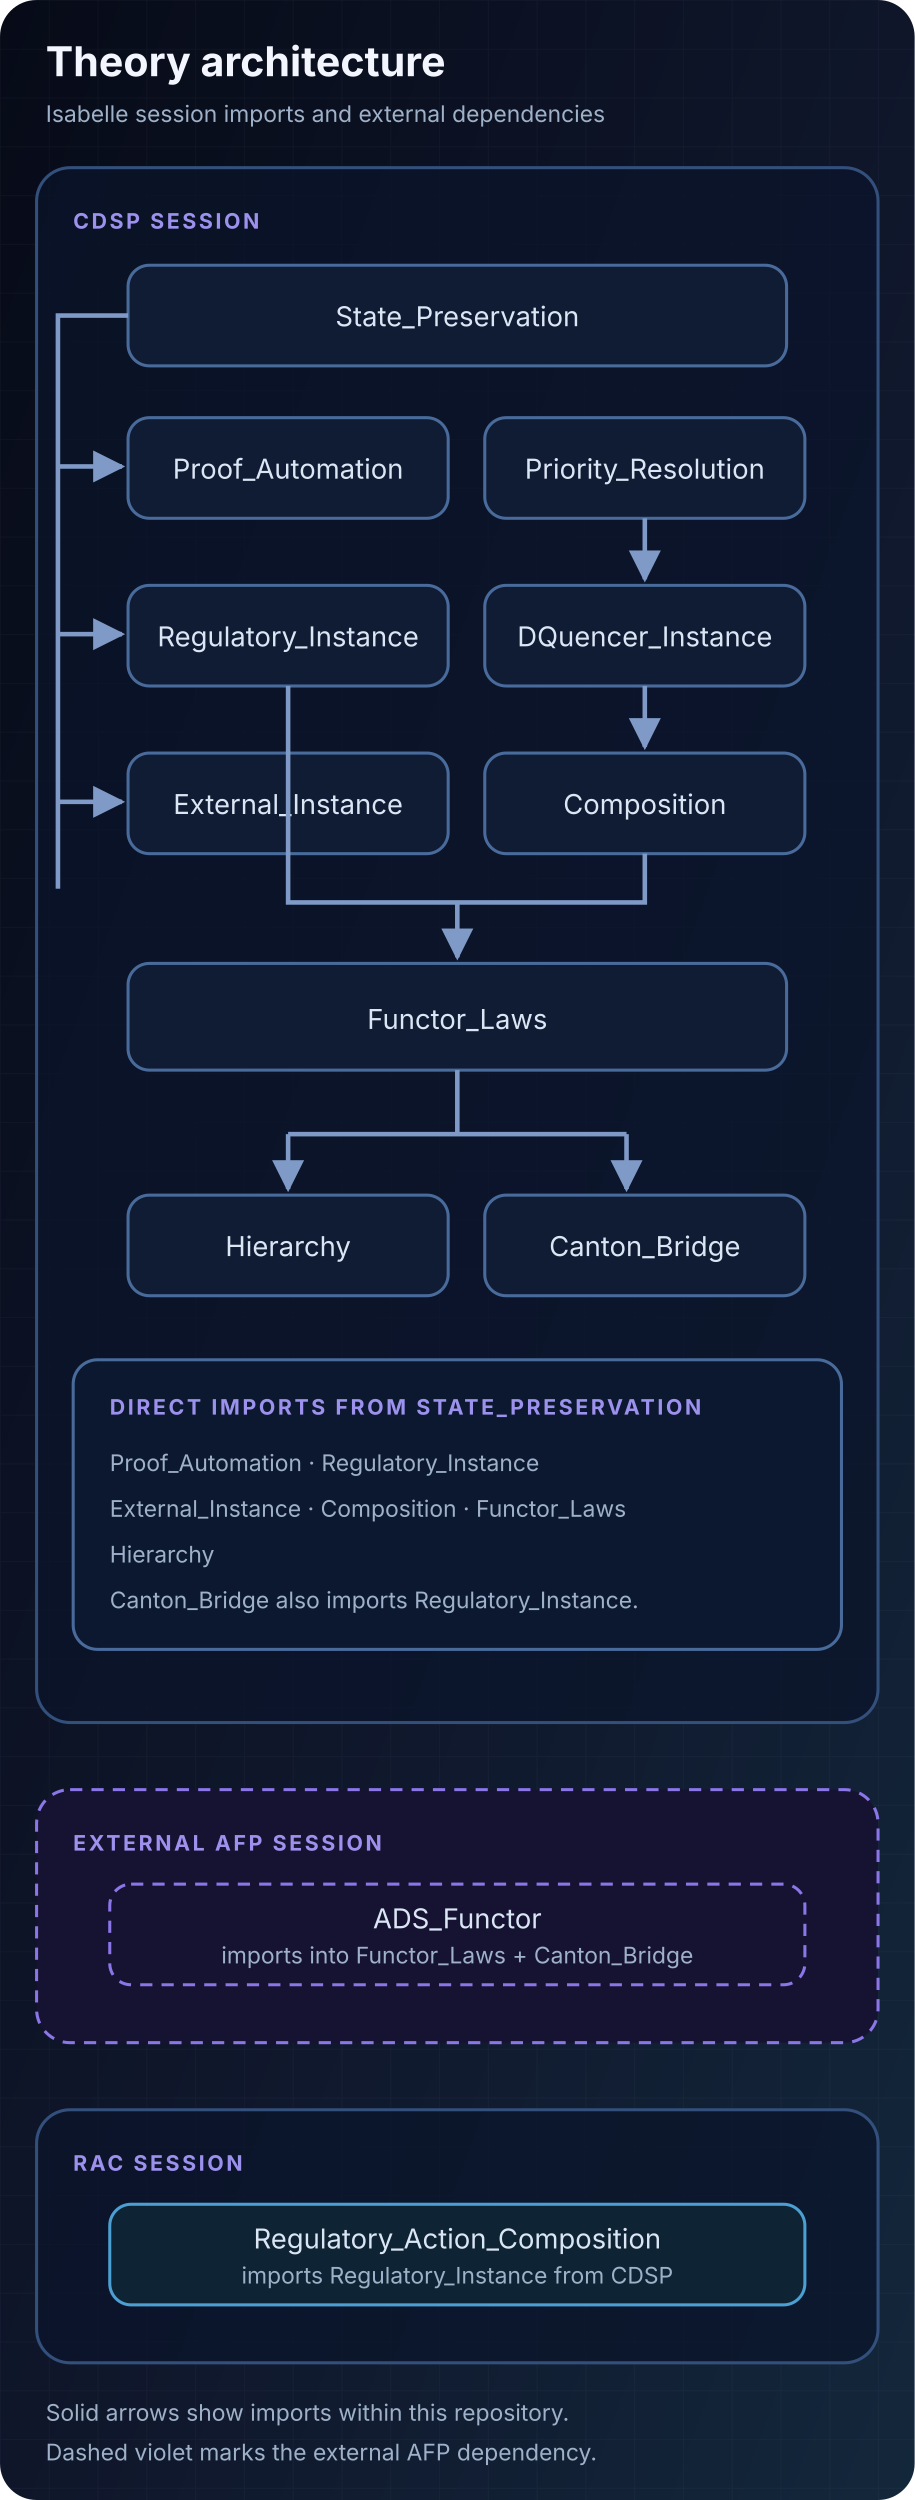
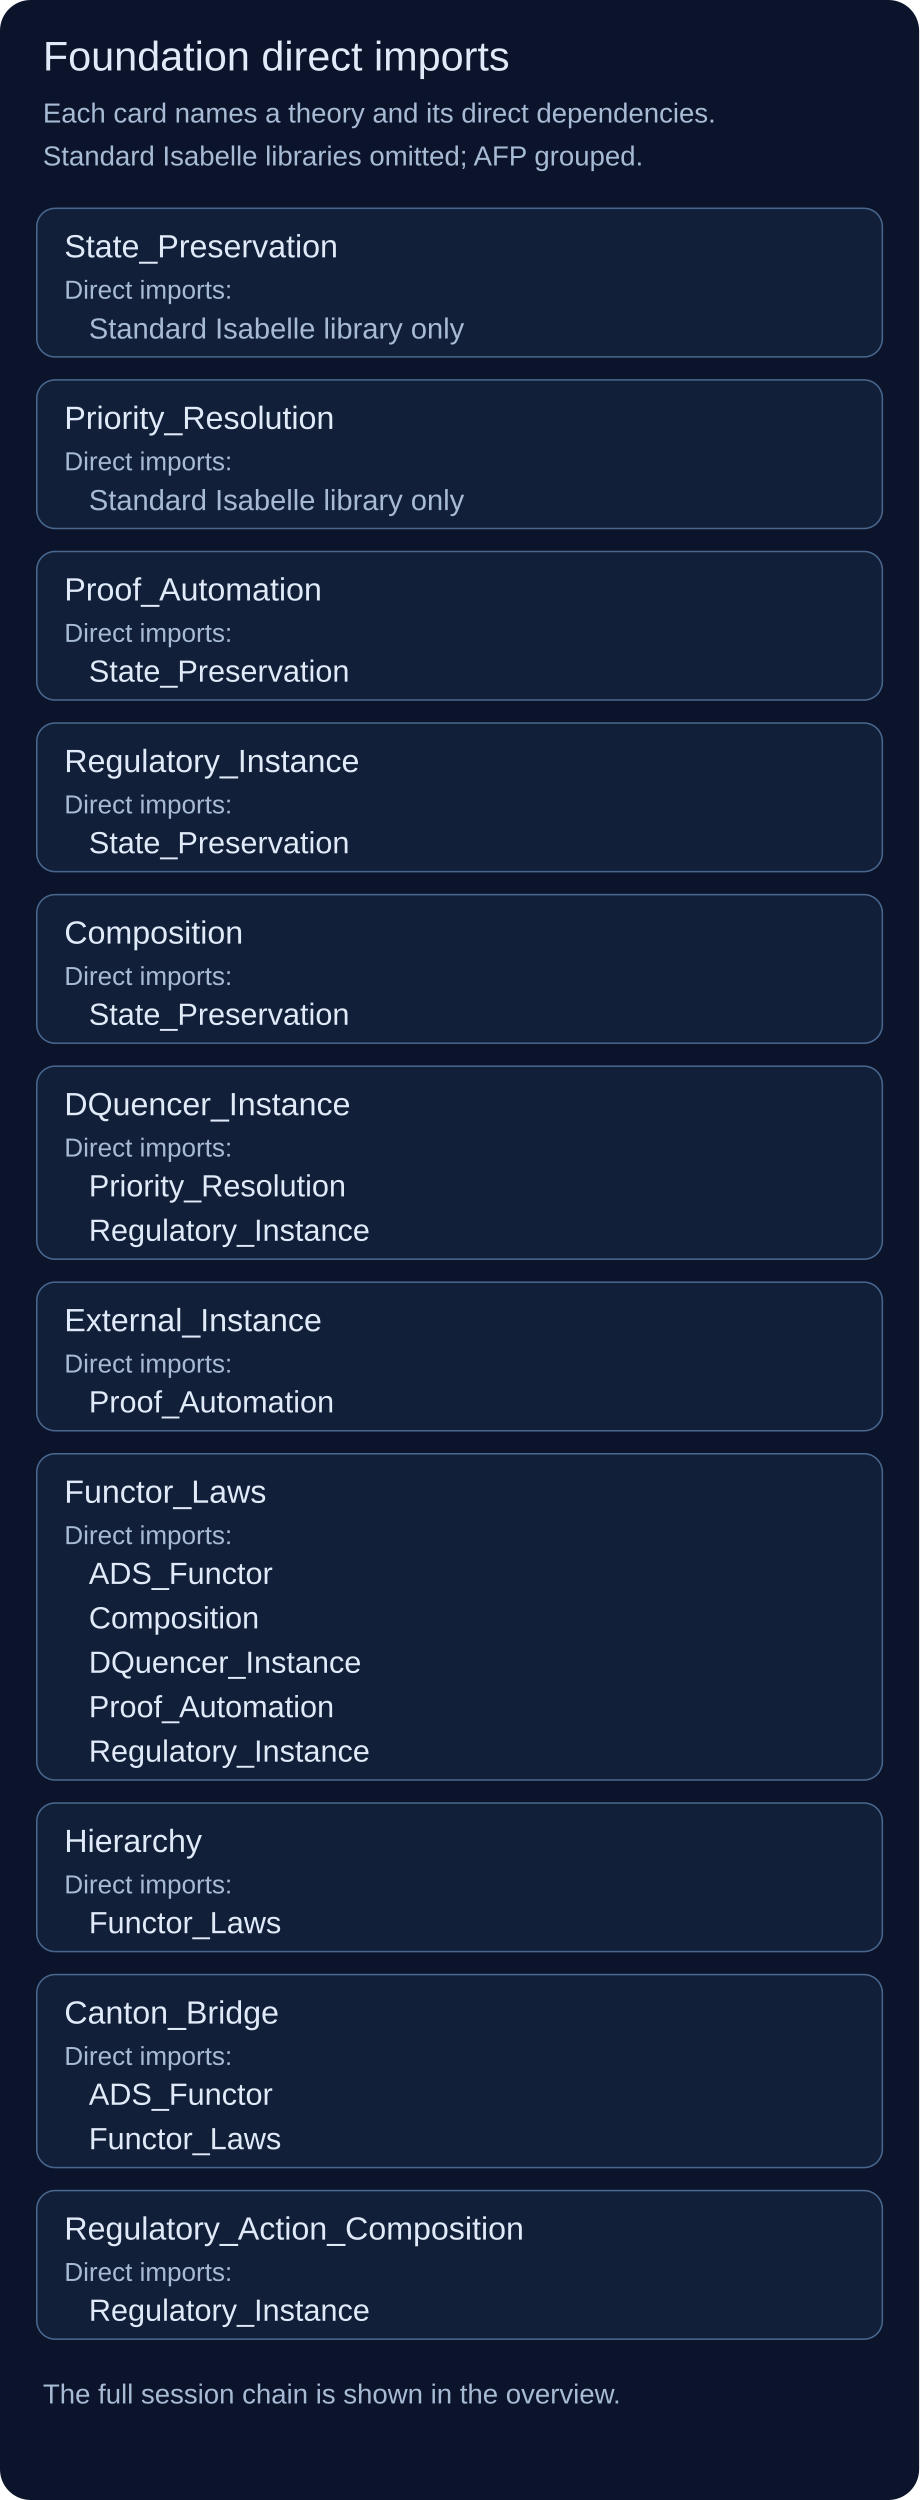
- <svg xmlns="http://www.w3.org/2000/svg" width="600" height="1640" viewBox="0 0 600 1640" role="img" aria-labelledby="title desc" preserveAspectRatio="xMidYMid meet">
+ <svg xmlns="http://www.w3.org/2000/svg" width="600" height="1632" viewBox="0 0 600 1632" role="img" aria-labelledby="title desc">
  <defs>
-     <linearGradient id="bg" x1="0" y1="0" x2="1" y2="1">
-       <stop stop-color="#070b18" />
-       <stop offset=".58" stop-color="#10182d" />
-       <stop offset="1" stop-color="#13273b" />
-     </linearGradient>
-     <pattern id="grid" width="32" height="32" patternUnits="userSpaceOnUse">
-       <path d="M32 0H0v32" fill="none" stroke="#bdd6ee" stroke-width="1" opacity=".04" />
-     </pattern>
-     <marker id="arrow" viewBox="0 0 10 10" refX="9" refY="5" markerWidth="7" markerHeight="7" orient="auto">
-       <path d="M0 0 10 5 0 10Z" fill="#7f9ac6" />
+     <marker id="arrow" viewBox="0 0 10 10" refX="9" refY="5" markerWidth="6" markerHeight="6" orient="auto">
+       <path d="M0 1L9 5L0 9Z" fill="#91acd5" />
    </marker>
-     <style>.stage{fill:#0b142a;fill-opacity:.72;stroke:#33507c;stroke-width:2}.box{fill:#101b34;stroke:#496b9b;stroke-width:2}.ext{fill:#161232;stroke:#8b76e8;stroke-width:2;stroke-dasharray:8 6}.rac{fill:#0e2333;stroke:#4c9fd2;stroke-width:2}.title{font:750 27px Inter,Segoe UI,Arial,sans-serif;fill:#f4f6ff}.label{font:700 22px Inter,Segoe UI,Arial,sans-serif;fill:#dbe6f5}.text{font:18px Inter,Segoe UI,Arial,sans-serif;fill:#dbe6f5}.small{font:15px Inter,Segoe UI,Arial,sans-serif;fill:#9eb1c8}.eyebrow{font:700 14px Inter,Segoe UI,Arial,sans-serif;letter-spacing:1.7px;fill:#9d91ee}.flow{fill:none;stroke:#7f9ac6;stroke-width:3;marker-end:url(#arrow)}.link{fill:none;stroke:#7f9ac6;stroke-width:3}</style>
  </defs>
-   <rect width="600" height="1640" rx="24" fill="url(#bg)" />
-   <rect width="600" height="1640" rx="24" fill="url(#grid)" />
-   <text class="title" x="30" y="50">Theory architecture</text>
-   <text class="small" x="30" y="80">Isabelle session imports and external dependencies</text>
-   <rect class="stage" x="24" y="110" width="552" height="1020" rx="22" />
-   <text class="eyebrow" x="48" y="150">CDSP SESSION</text>
-   <rect class="box" x="84" y="174" width="432" height="66" rx="14" />
-   <text class="text" x="300" y="214" text-anchor="middle">State_Preservation</text>
-   <path class="link" d="M84 207H38v376" />
-   <path class="flow" d="M38 306h42" />
-   <path class="flow" d="M38 416h42" />
-   <path class="flow" d="M38 526h42" />
-   <rect class="box" x="84" y="274" width="210" height="66" rx="14" />
-   <text class="text" x="189" y="314" text-anchor="middle">Proof_Automation</text>
-   <rect class="box" x="84" y="384" width="210" height="66" rx="14" />
-   <text class="text" x="189" y="424" text-anchor="middle">Regulatory_Instance</text>
-   <rect class="box" x="84" y="494" width="210" height="66" rx="14" />
-   <text class="text" x="189" y="534" text-anchor="middle">External_Instance</text>
-   <rect class="box" x="318" y="274" width="210" height="66" rx="14" />
-   <text class="text" x="423" y="314" text-anchor="middle">Priority_Resolution</text>
-   <path class="flow" d="M423 340v40" />
-   <rect class="box" x="318" y="384" width="210" height="66" rx="14" />
-   <text class="text" x="423" y="424" text-anchor="middle">DQuencer_Instance</text>
-   <path class="flow" d="M423 450v40" />
-   <rect class="box" x="318" y="494" width="210" height="66" rx="14" />
-   <text class="text" x="423" y="534" text-anchor="middle">Composition</text>
-   <path class="link" d="M189 450v142h111M423 560v32H300" />
-   <path class="flow" d="M300 592v36" />
-   <rect class="box" x="84" y="632" width="432" height="70" rx="14" />
-   <text class="text" x="300" y="675" text-anchor="middle">Functor_Laws</text>
-   <path class="link" d="M300 702v42H189M300 744H411" />
-   <path class="flow" d="M189 744v36" />
-   <path class="flow" d="M411 744v36" />
-   <rect class="box" x="84" y="784" width="210" height="66" rx="14" />
-   <text class="text" x="189" y="824" text-anchor="middle">Hierarchy</text>
-   <rect class="box" x="318" y="784" width="210" height="66" rx="14" />
-   <text class="text" x="423" y="824" text-anchor="middle">Canton_Bridge</text>
-   <rect x="48" y="892" width="504" height="190" rx="16" fill="#0c1830" stroke="#496b9b" stroke-width="2" />
-   <text class="eyebrow" x="72" y="928">DIRECT IMPORTS FROM STATE_PRESERVATION</text>
-   <text class="small" x="72" y="965">Proof_Automation · Regulatory_Instance</text>
-   <text class="small" x="72" y="995">External_Instance · Composition · Functor_Laws</text>
-   <text class="small" x="72" y="1025">Hierarchy</text>
-   <text class="small" x="72" y="1055">Canton_Bridge also imports Regulatory_Instance.</text>
-   <rect class="ext" x="24" y="1174" width="552" height="166" rx="22" />
-   <text class="eyebrow" x="48" y="1214">EXTERNAL AFP SESSION</text>
-   <rect class="ext" x="72" y="1236" width="456" height="66" rx="14" />
-   <text class="text" x="300" y="1265" text-anchor="middle">ADS_Functor</text>
-   <text class="small" x="300" y="1288" text-anchor="middle">imports into Functor_Laws + Canton_Bridge</text>
-   <rect class="stage" x="24" y="1384" width="552" height="166" rx="22" />
-   <text class="eyebrow" x="48" y="1424" fill="#8fbccb">RAC SESSION</text>
-   <rect class="rac" x="72" y="1446" width="456" height="66" rx="14" />
-   <text class="text" x="300" y="1475" text-anchor="middle">Regulatory_Action_Composition</text>
-   <text class="small" x="300" y="1498" text-anchor="middle">imports Regulatory_Instance from CDSP</text>
-   <text class="small" x="30" y="1588">Solid arrows show imports within this repository.</text>
-   <text class="small" x="30" y="1614">Dashed violet marks the external AFP dependency.</text>
+   <rect width="600" height="1632" rx="20" fill="#0b142a" />
+   <g font-family="Arial,Segoe UI,sans-serif" fill="#e1eaf8">
+     <text x="28" y="46" font-size="27" fill="#e1eaf8">Foundation direct imports</text>
+     <text x="28" y="80" font-size="18" fill="#a8bbd5">Each card names a theory and its direct dependencies.</text>
+     <text x="28" y="108" font-size="18" fill="#a8bbd5">Standard Isabelle libraries omitted; AFP grouped.</text>
+     <g data-node="State_Preservation">
+       <rect x="24" y="136" width="552" height="97" rx="12" fill="#111f39" stroke="#49678e" />
+       <text x="42" y="168" font-size="21" fill="#e1eaf8">State_Preservation</text>
+       <text x="42" y="195" font-size="17" fill="#a8bbd5">Direct imports:</text>
+       <text x="58" y="221" font-size="19" fill="#a8bbd5">Standard Isabelle library only</text>
+     </g>
+     <g data-node="Priority_Resolution">
+       <rect x="24" y="248" width="552" height="97" rx="12" fill="#111f39" stroke="#49678e" />
+       <text x="42" y="280" font-size="21" fill="#e1eaf8">Priority_Resolution</text>
+       <text x="42" y="307" font-size="17" fill="#a8bbd5">Direct imports:</text>
+       <text x="58" y="333" font-size="19" fill="#a8bbd5">Standard Isabelle library only</text>
+     </g>
+     <g data-node="Proof_Automation">
+       <rect x="24" y="360" width="552" height="97" rx="12" fill="#111f39" stroke="#49678e" />
+       <text x="42" y="392" font-size="21" fill="#e1eaf8">Proof_Automation</text>
+       <text x="42" y="419" font-size="17" fill="#a8bbd5">Direct imports:</text>
+       <g data-from="State_Preservation" data-to="Proof_Automation">
+         <text x="58" y="445" font-size="20" fill="#e1eaf8">State_Preservation</text>
+       </g>
+     </g>
+     <g data-node="Regulatory_Instance">
+       <rect x="24" y="472" width="552" height="97" rx="12" fill="#111f39" stroke="#49678e" />
+       <text x="42" y="504" font-size="21" fill="#e1eaf8">Regulatory_Instance</text>
+       <text x="42" y="531" font-size="17" fill="#a8bbd5">Direct imports:</text>
+       <g data-from="State_Preservation" data-to="Regulatory_Instance">
+         <text x="58" y="557" font-size="20" fill="#e1eaf8">State_Preservation</text>
+       </g>
+     </g>
+     <g data-node="Composition">
+       <rect x="24" y="584" width="552" height="97" rx="12" fill="#111f39" stroke="#49678e" />
+       <text x="42" y="616" font-size="21" fill="#e1eaf8">Composition</text>
+       <text x="42" y="643" font-size="17" fill="#a8bbd5">Direct imports:</text>
+       <g data-from="State_Preservation" data-to="Composition">
+         <text x="58" y="669" font-size="20" fill="#e1eaf8">State_Preservation</text>
+       </g>
+     </g>
+     <g data-node="DQuencer_Instance">
+       <rect x="24" y="696" width="552" height="126" rx="12" fill="#111f39" stroke="#49678e" />
+       <text x="42" y="728" font-size="21" fill="#e1eaf8">DQuencer_Instance</text>
+       <text x="42" y="755" font-size="17" fill="#a8bbd5">Direct imports:</text>
+       <g data-from="Priority_Resolution" data-to="DQuencer_Instance">
+         <text x="58" y="781" font-size="20" fill="#e1eaf8">Priority_Resolution</text>
+       </g>
+       <g data-from="Regulatory_Instance" data-to="DQuencer_Instance">
+         <text x="58" y="810" font-size="20" fill="#e1eaf8">Regulatory_Instance</text>
+       </g>
+     </g>
+     <g data-node="External_Instance">
+       <rect x="24" y="837" width="552" height="97" rx="12" fill="#111f39" stroke="#49678e" />
+       <text x="42" y="869" font-size="21" fill="#e1eaf8">External_Instance</text>
+       <text x="42" y="896" font-size="17" fill="#a8bbd5">Direct imports:</text>
+       <g data-from="Proof_Automation" data-to="External_Instance">
+         <text x="58" y="922" font-size="20" fill="#e1eaf8">Proof_Automation</text>
+       </g>
+     </g>
+     <g data-node="Functor_Laws">
+       <rect x="24" y="949" width="552" height="213" rx="12" fill="#111f39" stroke="#49678e" />
+       <text x="42" y="981" font-size="21" fill="#e1eaf8">Functor_Laws</text>
+       <text x="42" y="1008" font-size="17" fill="#a8bbd5">Direct imports:</text>
+       <g data-from="ADS_Functor" data-to="Functor_Laws">
+         <text x="58" y="1034" font-size="20" fill="#e1eaf8">ADS_Functor</text>
+       </g>
+       <g data-from="Composition" data-to="Functor_Laws">
+         <text x="58" y="1063" font-size="20" fill="#e1eaf8">Composition</text>
+       </g>
+       <g data-from="DQuencer_Instance" data-to="Functor_Laws">
+         <text x="58" y="1092" font-size="20" fill="#e1eaf8">DQuencer_Instance</text>
+       </g>
+       <g data-from="Proof_Automation" data-to="Functor_Laws">
+         <text x="58" y="1121" font-size="20" fill="#e1eaf8">Proof_Automation</text>
+       </g>
+       <g data-from="Regulatory_Instance" data-to="Functor_Laws">
+         <text x="58" y="1150" font-size="20" fill="#e1eaf8">Regulatory_Instance</text>
+       </g>
+     </g>
+     <g data-node="Hierarchy">
+       <rect x="24" y="1177" width="552" height="97" rx="12" fill="#111f39" stroke="#49678e" />
+       <text x="42" y="1209" font-size="21" fill="#e1eaf8">Hierarchy</text>
+       <text x="42" y="1236" font-size="17" fill="#a8bbd5">Direct imports:</text>
+       <g data-from="Functor_Laws" data-to="Hierarchy">
+         <text x="58" y="1262" font-size="20" fill="#e1eaf8">Functor_Laws</text>
+       </g>
+     </g>
+     <g data-node="Canton_Bridge">
+       <rect x="24" y="1289" width="552" height="126" rx="12" fill="#111f39" stroke="#49678e" />
+       <text x="42" y="1321" font-size="21" fill="#e1eaf8">Canton_Bridge</text>
+       <text x="42" y="1348" font-size="17" fill="#a8bbd5">Direct imports:</text>
+       <g data-from="ADS_Functor" data-to="Canton_Bridge">
+         <text x="58" y="1374" font-size="20" fill="#e1eaf8">ADS_Functor</text>
+       </g>
+       <g data-from="Functor_Laws" data-to="Canton_Bridge">
+         <text x="58" y="1403" font-size="20" fill="#e1eaf8">Functor_Laws</text>
+       </g>
+     </g>
+     <g data-node="Regulatory_Action_Composition">
+       <rect x="24" y="1430" width="552" height="97" rx="12" fill="#111f39" stroke="#49678e" />
+       <text x="42" y="1462" font-size="21" fill="#e1eaf8">Regulatory_Action_Composition</text>
+       <text x="42" y="1489" font-size="17" fill="#a8bbd5">Direct imports:</text>
+       <g data-from="Regulatory_Instance" data-to="Regulatory_Action_Composition">
+         <text x="58" y="1515" font-size="20" fill="#e1eaf8">Regulatory_Instance</text>
+       </g>
+     </g>
+     <text x="28" y="1569" font-size="18" fill="#a8bbd5">The full session chain is shown in the overview.</text>
+   </g>
</svg>
